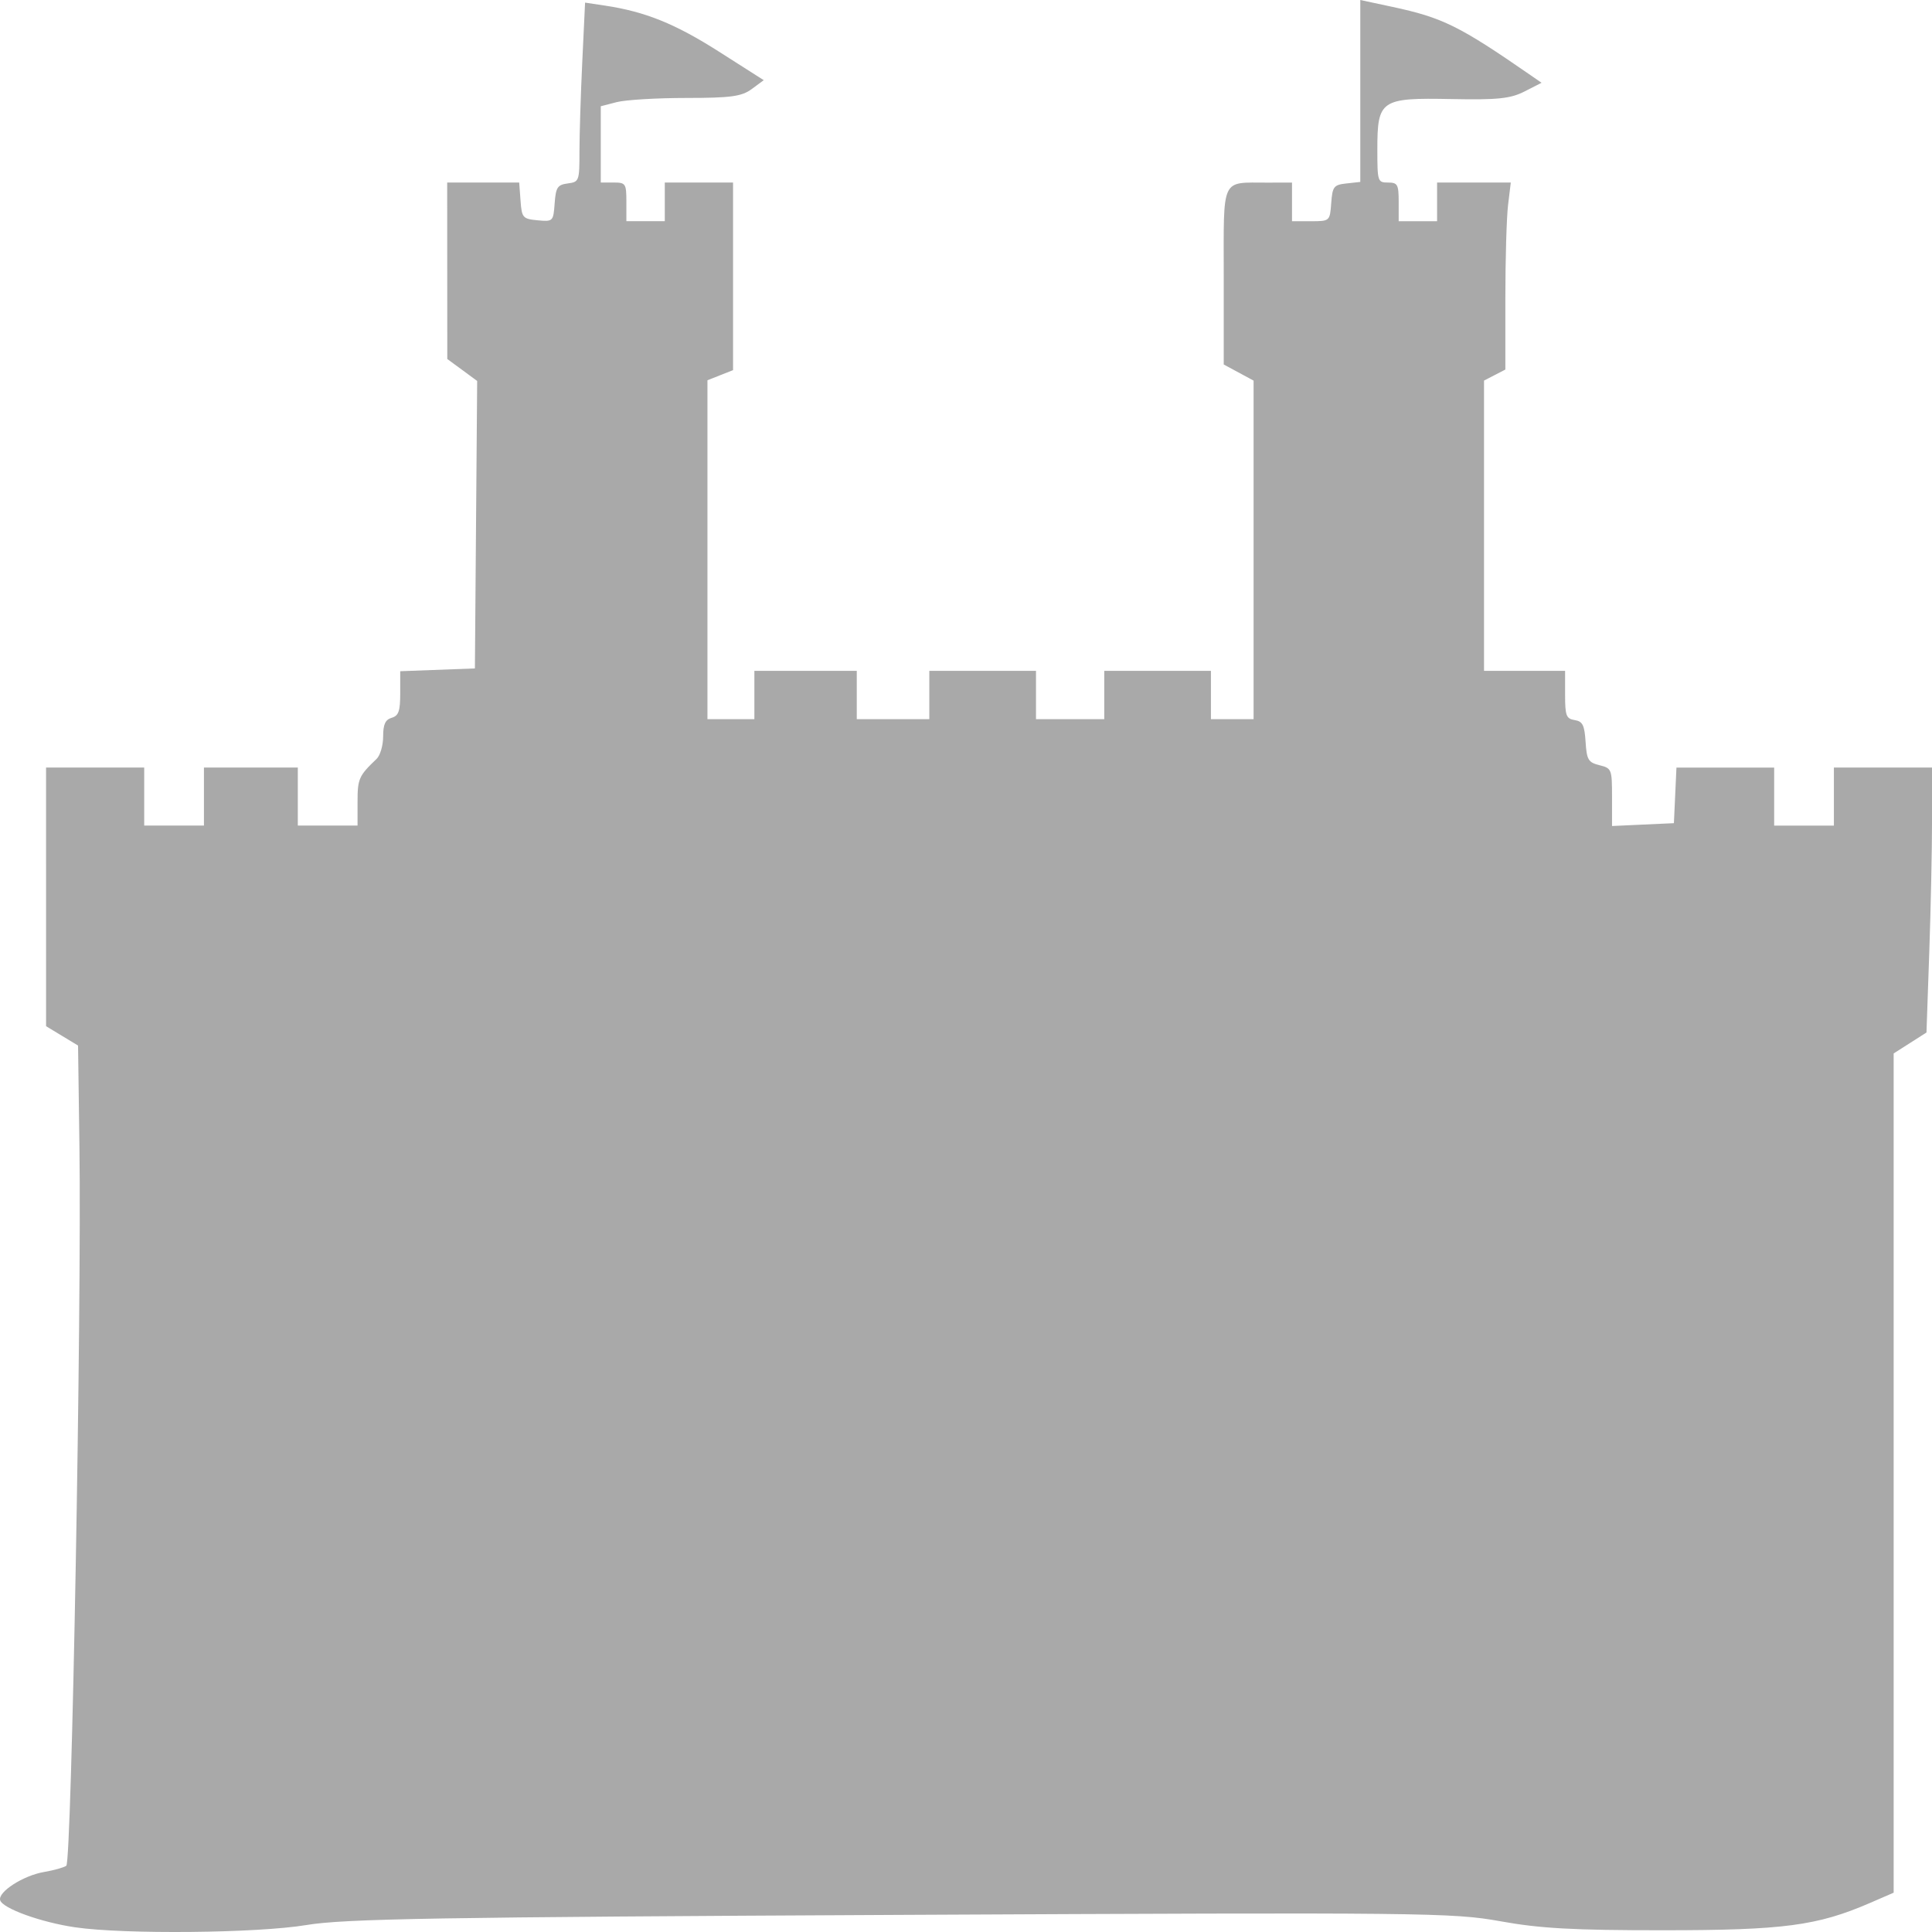
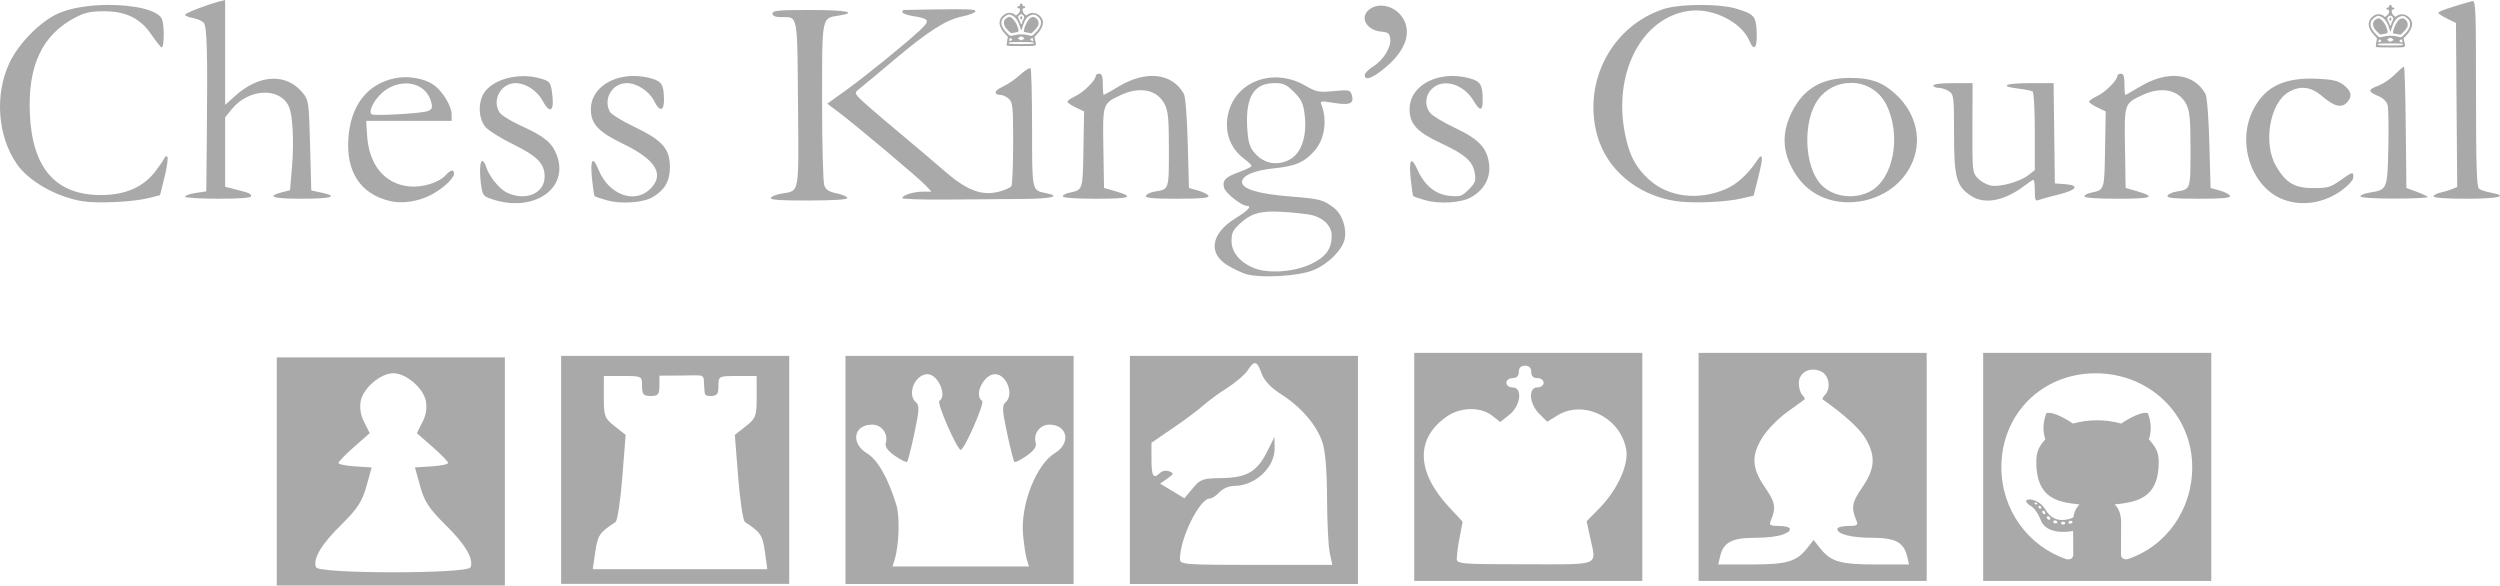
- <svg xmlns="http://www.w3.org/2000/svg" version="1.1" id="svg841" width="150" height="150" viewBox="0 0 150 150">
-   <defs id="defs845" />
-   <g id="g849">
-     <path style="fill:#a9a9a9;stroke-width:0.353;fill-opacity:1" d="m 5.831,149.635 c -2.652,-0.387 -5.64,-1.468 -5.819,-2.104 -0.182,-0.647 1.797,-1.917 3.415,-2.192 0.75,-0.127 1.525,-0.344 1.721,-0.482 0.414,-0.29 1.195,-43.019 1.02,-55.799 l -0.108,-7.882 -1.241,-0.751 -1.241,-0.751 -9.22e-4,-10.041 -9.21e-4,-10.041 h 3.81 3.81 v 2.252 2.252 h 2.319 2.319 v -2.252 -2.252 h 3.644 3.644 v 2.252 2.252 h 2.319 2.319 v -1.85 c 0,-1.785 0.103,-2.015 1.479,-3.326 0.28,-0.266 0.508,-1.049 0.508,-1.739 0,-0.94 0.167,-1.305 0.663,-1.452 0.54,-0.16 0.663,-0.512 0.663,-1.906 v -1.71 l 2.899,-0.108 2.899,-0.108 0.088,-11.16 0.088,-11.16 -1.16,-0.852 -1.16,-0.852 -0.004,-6.85 -0.004,-6.85 h 2.796 2.796 l 0.103,1.408 c 0.097,1.326 0.173,1.414 1.324,1.523 1.196,0.113 1.223,0.086 1.325,-1.314 0.091,-1.245 0.221,-1.444 1.015,-1.548 0.886,-0.116 0.911,-0.184 0.911,-2.475 0,-1.296 0.098,-4.428 0.218,-6.96 l 0.218,-4.604 1.551,0.233 c 3.12,0.469 5.442,1.407 8.844,3.574 l 3.477,2.215 -0.934,0.689 c -0.78,0.576 -1.619,0.69 -5.084,0.691 -2.283,0.001 -4.709,0.147 -5.393,0.323 l -1.242,0.321 v 2.961 2.961 h 0.994 c 0.939,0 0.994,0.083 0.994,1.501 v 1.501 h 1.491 1.491 v -1.501 -1.501 h 2.65 2.65 v 7.283 7.283 l -0.994,0.393 -0.994,0.393 v 13.157 13.157 h 1.822 1.822 v -1.877 -1.877 h 3.975 3.975 v 1.877 1.877 h 2.816 2.816 v -1.877 -1.877 h 4.141 4.141 v 1.877 1.877 h 2.65 2.65 v -1.877 -1.877 h 4.141 4.141 v 1.877 1.877 h 1.656 1.656 V 42.695 29.551 l -1.159,-0.626 -1.159,-0.626 v -6.831 c 0,-7.831 -0.257,-7.279 3.396,-7.289 l 1.905,-0.005 v 1.501 1.501 h 1.471 c 1.46,0 1.471,-0.01 1.574,-1.408 0.094,-1.285 0.197,-1.418 1.179,-1.525 l 1.077,-0.118 V 7.063 0 l 2.468,0.528 c 3.926,0.84 5.215,1.477 10.78,5.328 l 0.825,0.571 -1.322,0.675 c -1.092,0.557 -2.081,0.66 -5.676,0.589 -5.494,-0.109 -5.75,0.065 -5.75,3.913 0,2.49 0.025,2.569 0.828,2.569 0.745,0 0.828,0.15 0.828,1.501 v 1.501 h 1.491 1.491 v -1.501 -1.501 h 2.861 2.861 l -0.211,1.742 c -0.116,0.958 -0.211,4.225 -0.211,7.259 v 5.518 l -0.828,0.428 -0.828,0.428 V 40.816 52.085 h 3.147 3.147 v 1.851 c 0,1.633 0.087,1.865 0.745,1.971 0.617,0.099 0.763,0.39 0.846,1.69 0.09,1.396 0.209,1.597 1.077,1.813 0.947,0.236 0.976,0.308 0.976,2.482 v 2.239 l 2.402,-0.11 2.402,-0.11 0.099,-2.158 0.099,-2.158 h 3.793 3.793 v 2.252 2.252 h 2.319 2.319 V 61.844 59.592 h 3.81 3.81 v 4.069 c 0,2.238 -0.097,6.866 -0.216,10.286 l -0.216,6.217 -1.274,0.812 -1.274,0.812 v 32.58 32.58 l -1.829,0.793 c -4.091,1.774 -6.714,2.121 -16.06,2.124 -6.986,0.002 -9.57,-0.141 -12.652,-0.7 -3.685,-0.668 -5.948,-0.692 -46.545,-0.494 -36.054,0.176 -43.21,0.298 -46.149,0.788 -3.805,0.634 -14.127,0.736 -17.952,0.177 z" id="path1414" />
+ <svg xmlns="http://www.w3.org/2000/svg" width="1644" height="385.033" viewBox="0 0 1644 385.033" version="1.1" id="svg1241">
+   <defs id="defs1245" />
+   <g id="Group_1" data-name="Group 1" transform="translate(-200 -1225.967)" style="fill:#a9a9a9;fill-opacity:1">
+     <g id="Title" transform="translate(102.353 1162.839)" style="fill:#a9a9a9;fill-opacity:1">
+       <path id="path847" d="M245.707,63.128,242.215,64c-7.957,2-22.884,7.761-22.884,8.84,0,.639,2.373,1.607,5.274,2.151s6.068,1.945,7.036,3.113c2.1,2.529,2.566,18.943,2.042,71.786l-.388,39.082-6.982,1.047c-3.84.576-6.982,1.667-6.982,2.422s9.775,1.375,21.722,1.375c13.886,0,21.72-.577,21.72-1.6,0-1.761-.815-2.118-10.473-4.59l-6.593-1.688V140.222l4.6-5.582c11.066-13.426,31.479-14.226,37.3-1.463,2.592,5.678,3.464,23.238,2.008,40.376L288.375,188.2l-4.967,1.282c-10.991,2.84-6.632,4.337,12.632,4.337,19.834,0,24.768-1.549,12.892-4.05l-6.595-1.388-.775-29.519c-.735-27.955-.968-29.763-4.391-34.13-10.746-13.706-28.837-13.056-45.083,1.621l-6.382,5.765V63.128Zm1477.906.694a1.658,1.658,0,0,0-.457.072c-13.823,3.9-22.106,6.751-22.106,7.614,0,.57,2.613,2.315,5.812,3.879l5.826,2.843.4,53.94.414,53.939-3.513,1.421a56.474,56.474,0,0,1-7.783,2.333c-2.342.5-4.255,1.6-4.255,2.435,0,.921,8.554,1.521,21.72,1.521,21.178,0,28.261-1.784,15.894-4.01-3.2-.577-6.683-1.742-7.754-2.588-1.485-1.185-1.942-15.65-1.942-62.817C1725.869,70.389,1725.726,63.836,1723.613,63.821ZM168.707,66.361c-11.96.057-24.385,1.849-32.865,5.655-11.727,5.263-25.9,19.625-31.916,32.341-9.9,20.923-7.94,48.2,4.784,66.624,7.83,11.339,25.983,21.639,43.128,24.473,9.726,1.608,33.224.506,43.373-2.036l7.686-1.925,2.977-12.092c1.637-6.652,2.446-12.586,1.8-13.189s-1.477-.266-1.841.749-3.049,4.973-5.969,8.8c-7.953,10.415-19.67,15.555-35.612,15.624-29.664.126-45.205-17.31-46.935-52.659-1.579-32.251,7.91-52.611,29.869-64.095,6.177-3.23,9.978-4.067,18.66-4.106,14.542-.066,24.236,4.714,31.5,15.531,2.842,4.231,5.809,7.926,6.593,8.21,1.578.571,1.918-12.5.467-17.906C202.675,69.9,186.187,66.277,168.707,66.361Zm1047.949.015c-9.7-.028-19.567.895-25.143,2.731-33.777,11.119-53.027,47.436-43.7,82.455,6.043,22.7,26.117,39.77,51.442,43.745,10.889,1.709,32.6.871,43.685-1.687l7.9-1.824,3.144-12.527c3.354-13.355,3.01-16.545-1.109-10.289-5.688,8.634-13.071,15.336-20.342,18.465-18.176,7.818-37.984,5.305-50.72-6.435-8.514-7.847-12.481-15.3-15.354-28.86-8.627-40.7,10.866-78.191,42.6-81.95,15.267-1.808,33.971,7.666,38.972,19.74,3.027,7.307,5.262,4.713,4.831-5.6-.447-10.675-1.7-12.081-13.933-15.639C1233.66,67.166,1225.219,66.4,1216.656,66.376Zm-210.745.42a12.609,12.609,0,0,0-7.364,2.212c-7.17,5.022-2.726,13.968,7.413,14.918,4.63.434,5.5,1.143,5.923,4.809.646,5.608-4.647,14.052-11.433,18.246-2.943,1.819-5.352,4.3-5.352,5.508,0,3.57,3.966,2.544,10.983-2.842,14.68-11.268,20-23.334,14.762-33.467A17.373,17.373,0,0,0,1005.912,66.8Zm-278.562,2.4q-.99,0-2.088,0c-7.033.018-17.526.187-33.1.48A1.341,1.341,0,0,0,691,71.111c0,.778,2.966,1.9,6.593,2.5,11.357,1.872,11.931,2.874,5.257,9.169-9.324,8.793-36.293,30.671-49.328,40.016l-11.878,8.515,7.223,5.4c11.011,8.23,53.274,43.769,57.531,48.379l3.761,4.073h-5.6c-6.118,0-13.559,2.321-13.559,4.227h0c0,.661,13.092,1.1,29.092.967s38.341-.3,49.648-.387c19.643-.147,26.161-1.748,15.664-3.849-9.241-1.848-9.069-1.04-9.069-42.783,0-21.087-.453-38.793-1.007-39.346s-3.773,1.493-7.153,4.547a50.74,50.74,0,0,1-11.468,7.777c-5.257,2.2-5.815,5.233-.961,5.233,1.377,0,3.779,1.155,5.339,2.568,2.539,2.3,2.835,5.348,2.813,29.091-.013,14.588-.537,27.325-1.164,28.3s-4.166,2.592-7.864,3.586c-11.587,3.113-21.553-.693-36.719-14.022-5.119-4.5-19.084-16.332-31.031-26.293s-23.045-19.606-24.663-21.433c-2.913-3.289-2.9-3.357,1.535-6.827,2.463-1.928,11.468-9.423,20.009-16.657,23.41-19.822,35.478-27.636,46.055-29.821,4.972-1.027,9.041-2.621,9.041-3.543C739.1,69.616,737.241,69.216,727.35,69.193Zm-96.863.5c-21.032,0-24.825.355-24.825,2.327,0,1.651,1.692,2.334,5.819,2.351,10.984.045,10.423-2.884,10.934,57.073.516,60.379,1.135,56.943-10.647,58.955-3.65.623-6.9,1.931-7.229,2.906h0c-.428,1.285,6.492,1.746,25.139,1.675,17.649-.069,25.554-.624,25.173-1.771-.307-.92-3.506-2.255-7.11-2.967-4.925-.974-6.917-2.256-8.024-5.168-.821-2.158-1.472-26.449-1.472-54.862,0-56.971-.376-55.024,10.97-56.838C662.289,71.286,654.2,69.7,630.487,69.7Zm1047.986,37.237c-.443,0-3.184,2.386-6.1,5.3a36.4,36.4,0,0,1-10.81,7.293c-6.9,2.493-6.926,3.838-.143,6.675,3.456,1.441,5.726,3.635,6.355,6.12.528,2.131.728,14.8.443,28.157-.6,27.2-.7,27.446-12.2,29.285-3.4.543-6.183,1.659-6.183,2.48h0c0,.891,9.168,1.487,22.706,1.475,12.481-.01,22.206-.5,21.62-1.1s-4-2.158-7.568-3.476l-6.5-2.4-.414-39.908C1679.458,124.891,1678.916,106.933,1678.473,106.933Zm-857.922,4.654c-1.281,0-2.328.645-2.328,1.433,0,2.82-7.821,10.657-13.171,13.195-3,1.422-5.448,3.122-5.448,3.777s2.46,2.365,5.469,3.8l5.468,2.608-.426,25.052c-.46,27.005-.3,26.523-9.348,28.426-2.346.494-4.267,1.582-4.267,2.42,0,.923,8.664,1.521,22.031,1.521,22.871,0,25.639-1.18,12.013-5.121l-6.892-1.994-.427-26.145c-.481-29.488-.548-29.281,11.42-34.907,12.634-5.939,24.124-3.508,28.956,6.127,2.238,4.461,2.716,9.676,2.716,29.754,0,26.4.118,26.045-9.128,27.548-2.945.48-5.645,1.741-6,2.8-.494,1.481,4.318,1.934,20.559,1.934,15.564,0,21.042-.486,20.6-1.825-.336-1-3.36-2.595-6.723-3.537l-6.116-1.711-.808-29.434c-.484-17.614-1.517-30.679-2.572-32.536-7.806-13.729-24.93-15.57-43.092-4.633a109.172,109.172,0,0,1-9.571,5.409c-.323,0-.588-3.142-.588-6.982C822.878,113.4,822.275,111.587,820.551,111.587Zm671.822,0c-1.285,0-2.328.645-2.328,1.433,0,2.82-7.826,10.657-13.181,13.195-3,1.422-5.444,3.122-5.444,3.777s2.459,2.365,5.472,3.8l5.469,2.608-.428,25.052c-.457,27.005-.3,26.523-9.351,28.426-2.346.494-4.266,1.582-4.266,2.42,0,.923,8.661,1.521,22.027,1.521,22.877,0,25.647-1.18,12.01-5.121l-6.883-1.994-.428-26.145c-.485-29.488-.543-29.281,11.424-34.907,12.624-5.939,24.119-3.508,28.946,6.127,2.242,4.461,2.713,9.676,2.713,29.754.014,26.4.129,26.045-9.125,27.548-2.942.48-5.641,1.741-6,2.8-.486,1.481,4.327,1.934,20.564,1.934,15.565,0,21.049-.486,20.592-1.825-.328-1-3.356-2.595-6.726-3.537l-6.112-1.711-.8-29.434c-.485-17.614-1.528-30.679-2.585-32.536-7.8-13.729-24.919-15.57-43.083-4.633-4.941,2.975-9.254,5.409-9.568,5.409s-.585-3.142-.585-6.982C1494.7,113.4,1494.087,111.587,1492.373,111.587Zm-977.964,1.491c-15.478,0-28.2,8.9-28.2,21.782,0,9.821,4.7,14.878,21.326,22.929,21.814,10.567,27.5,20.432,17.286,29.976-10.283,9.6-27.1,3.115-33.524-12.939-3.791-9.475-5.636-7.2-4.394,5.415.61,6.188,1.387,11.528,1.727,11.871s3.947,1.558,8.016,2.7c9.406,2.648,23.794,1.686,30.108-2.012,8.061-4.721,11.42-10.537,11.42-19.777,0-12.083-4.9-17.648-23.2-26.376-8.037-3.833-15.357-8.357-16.265-10.053a12.722,12.722,0,0,1,11.237-18.8c6.622,0,14.809,5.448,18.016,11.989,3.366,6.866,6.338,6.517,6.312-.74-.036-9.865-1.325-12.248-7.656-14.144A42.625,42.625,0,0,0,514.409,113.078Zm538.383,0c-15.478,0-28.2,8.9-28.2,21.782,0,9.822,4.8,15.042,20.591,22.416,16.137,7.533,21.008,11.889,22.317,19.957.781,4.815.231,6.256-4.011,10.5-4.51,4.51-5.562,4.855-12.691,4.171-9.021-.867-16.3-6.742-20.848-16.836-4.247-9.417-5.918-7.562-4.664,5.177.61,6.188,1.387,11.528,1.728,11.871s3.947,1.558,8.014,2.7c9.485,2.67,23.8,1.678,30.266-2.1,8.257-4.821,12.435-12.345,11.636-20.944-1.031-11.078-6.453-16.992-22.517-24.566-7.447-3.511-14.747-7.9-16.222-9.754a11.649,11.649,0,0,1,1.06-15.853c7.23-7.23,20.838-3.341,27.437,7.842,4.123,6.988,6,6.862,5.971-.4-.036-9.865-1.325-12.248-7.656-14.144A42.617,42.617,0,0,0,1052.792,113.078Zm-611.1.117c-10.247.037-20.071,3.718-25.048,10.043-4.79,6.09-4.662,17.7.256,23.42,1.993,2.317,10.146,7.418,18.117,11.335,16.072,7.9,20.771,12.715,20.771,21.3,0,11.011-12.472,16.334-24.69,10.536-5.207-2.47-11.994-10.943-13.892-17.34-.57-1.92-1.686-3.491-2.482-3.491-1.649,0-1.876,8.835-.45,17.467.878,5.317,1.6,6.026,8.128,8.038,27,8.315,49.62-7.811,41.346-29.478-3.11-8.143-8.187-12.271-23.815-19.361-6.246-2.834-12.355-6.579-13.576-8.322-5.578-7.963.541-19.545,10.327-19.545,6.632,0,14.209,4.939,17.8,11.6,5.3,9.844,8.167,6.394,5.929-7.139-.8-4.86-1.721-5.861-6.756-7.37A41.346,41.346,0,0,0,441.688,113.195Zm-77.519.705a34.633,34.633,0,0,0-7.153.731c-18.1,3.881-28.907,18.067-30.3,39.758-1.411,21.98,8.035,36.206,27.16,40.9,8,1.962,18.327.506,26.778-3.777,7.894-4,15.551-10.989,15.551-14.193,0-3-2.163-2.623-5.381.931-4.474,4.945-15.3,8.308-24.032,7.47-16.115-1.549-26.488-14.042-27.732-33.4l-.624-9.7h56.217l-.007-4.267c-.01-5.159-5.479-14.5-11.029-18.834C379.053,115.952,371.508,113.885,364.17,113.9Zm572.379.131c-14.746-.04-27.915,8.982-31.274,23.976-2.649,11.818,1.284,22.722,10.706,29.688,2.555,1.888,4.645,3.93,4.645,4.538s-3.533,2.373-7.85,3.926c-9.328,3.354-11.43,5.506-10.193,10.433.867,3.456,11.438,11.881,14.906,11.881,3.727,0,.982,3.033-7.457,8.243-15.935,9.836-18.177,22.833-5.309,30.785a75.8,75.8,0,0,0,11.066,5.459c9.176,3.416,36.252,1.965,46.328-2.48,9.326-4.116,18.223-13.126,19.728-19.981,1.627-7.406-1.655-16.768-7.351-20.979-7.017-5.187-8.612-5.584-29.167-7.263-20.389-1.667-30.905-4.874-30.905-9.428,0-4.314,8.063-7.714,21.5-9.069,13.7-1.381,19.557-3.971,26.286-11.636,6.593-7.509,8.4-20.324,4.287-30.456-.863-2.127.144-2.231,8.394-.866,10.553,1.745,13.473.417,11.658-5.3-1.041-3.281-1.671-3.413-11.794-2.472-10.025.932-11.234.69-19.305-3.866A38.663,38.663,0,0,0,936.548,114.031Zm377.688.346c-.433,0-.87,0-1.314.01-17.672.237-29.429,7.372-36.949,22.421-6,12.008-6.338,23.177-1.044,34.546,6.125,13.152,16.171,21.326,29.431,23.948,15.815,3.126,33.1-2.422,43.465-13.948,15.391-17.119,13.531-41.241-4.4-57.024C1335,116.911,1327.605,114.356,1314.236,114.377Zm303.418.435c-19.721-.084-31.374,6.35-38.614,21.1-10.682,21.728-.514,50.874,20.406,58.528,12.367,4.531,26.775,2.176,38.257-6.252,4.427-3.249,7.483-6.707,7.483-8.464,0-3.89-.228-3.833-8.6,2.065-6.326,4.461-8.325,5.037-17.507,5.042-12.438.007-18.179-3.337-24.662-14.4-8.64-14.739-4.327-41.1,7.925-48.574,7.611-4.64,14.852-3.861,22.149,2.381,8.154,6.974,12.995,8.192,16.636,4.174,3.613-3.99,2.785-7.621-2.642-11.669-3.37-2.519-7.183-3.389-16.793-3.825C1620.31,114.851,1618.968,114.817,1617.654,114.811Zm-302.719,2.827a25.568,25.568,0,0,1,22.927,13.867c10.465,20.514,5.047,49.607-10.739,57.66-10.662,5.439-24.562,3.332-32.115-4.868-11.037-11.983-11.99-41.627-1.791-55.706A26.433,26.433,0,0,1,1314.934,117.639Zm-379.177.155c5.979,0,7.778.824,12.825,5.87,4.9,4.9,6.049,7.3,6.957,14.579,1.8,14.377-2.036,25.812-10.039,29.95-8.711,4.5-17.893,2.251-23.924-5.871-2.4-3.233-3.374-7.27-3.8-15.774C916.77,126.692,922.335,117.793,935.757,117.793Zm446.156,0c-7.561,0-12.894.642-12.894,1.552,0,.853,1.589,1.552,3.533,1.552a14.087,14.087,0,0,1,6.806,2.291c3.1,2.173,3.27,3.6,3.257,27.8-.016,28.888,1.505,34.5,11.07,40.875h0c8.911,5.935,22.053,3.459,35.308-6.652,2.74-2.091,5.379-3.8,5.863-3.8s.878,3.217.878,7.149c0,6.189.364,7,2.715,6.056,1.494-.6,7.424-2.245,13.178-3.656,11.928-2.926,13.72-6.033,3.89-6.745l-6.594-.477-.418-32.97-.418-32.97H1432.6c-16.392,0-20.768,2.045-7.69,3.594,4.287.508,8.475,1.344,9.309,1.859.885.547,1.514,11.488,1.514,26.332v25.4l-4.091,3.219c-5.6,4.407-18.738,8.091-24.8,6.953a18.57,18.57,0,0,1-8.6-4.8c-3.54-3.777-3.62-4.541-3.529-33.21l.093-29.344Zm-1017.682.187c7.98-.112,15.117,4.392,17.066,12.638.837,3.534.393,4.525-2.51,5.611-3.79,1.418-33.357,3.174-36.385,2.162s.713-9.119,6.586-14.275A23.745,23.745,0,0,1,364.231,117.98Zm570.9,84.25a197.267,197.267,0,0,1,22.331,1.831c9.211,1.127,15.91,7.032,15.91,14.022,0,8.661-3.71,13.833-13.282,18.517-10.636,5.2-27.559,6.623-37.021,3.106-9.623-3.577-15.565-10.49-15.565-18.106,0-5.339.911-7.2,5.658-11.548C919.186,204.534,924.4,202.212,935.136,202.231Z" fill="#a9a9a9" style="fill:#a9a9a9;fill-opacity:1" />
+       <path id="path863" d="M1320.142,94.574a24.012,24.012,0,0,1,.414-3l.414-2.184-1.9-2.041c-4.672-5.017-4.762-9.747-.243-12.823a5.68,5.68,0,0,1,6.281-.077l1.152.906,1.285-1.015c1.6-1.267,1.912-3.855.46-3.855-.485,0-.874-.291-.874-.655s.388-.655.874-.655a.772.772,0,0,0,.874-.874.874.874,0,1,1,1.747,0,.772.772,0,0,0,.874.874c.485,0,.874.291.874.655s-.388.655-.874.655c-1.325,0-1.169,2.286.253,3.708l1.126,1.126,1.437-.888c3.715-2.3,8.96.339,9.7,4.87.341,2.1-1.273,5.62-3.738,8.143l-1.844,1.887.466,2.175c.909,4.24,1.761,3.879-9.144,3.879-9.084,0-9.61-.045-9.61-.814Zm17.91-1.152c0-.559-1.213-.655-8.3-.655s-8.3.1-8.3.655,1.213.655,8.3.655S1338.052,93.982,1338.052,93.422Zm-14.472-2.69c-.79-.952-1.69-.688-1.69.5,0,1,.088,1.043,1.089.587C1323.823,91.431,1323.958,91.188,1323.58,90.733Zm14.036.505c0-1.166-.794-1.434-1.664-.564-.413.413-.313.648.459,1.077a11.23,11.23,0,0,0,1.1.564A2.7,2.7,0,0,0,1337.615,91.238Zm-5.679-.835a4.254,4.254,0,0,0-1.092-.873c-1.014-.665-1.173-.663-2.225.027l-1.133.742,1.007.76c.9.679,1.137.693,2.225.13a4.224,4.224,0,0,0,1.217-.786Zm-5.027-2.483a19.109,19.109,0,0,1,8.459.558c1.412.439,1.551.371,3.822-1.872,3.887-3.839,4.643-7.618,2.024-10.116-1.99-1.9-3.377-2.209-5.558-1.244-2.083.921-3.66,3.152-4.854,6.867-.378,1.175-.788,2.431-.912,2.791s-.509-.425-.855-1.746c-1.016-3.876-2.8-6.619-5.065-7.785-1.819-.937-2.079-.966-3.463-.387a8.513,8.513,0,0,0-2.678,2.029c-2.161,2.568-1.331,5.784,2.525,9.788,1.6,1.666,2.241,2.058,2.989,1.841.522-.152,2.127-.478,3.567-.724Zm-5.743-2.68c-2.225-2.311-2.771-3.355-2.771-5.292a3,3,0,0,1,1.344-2.65,4.706,4.706,0,0,1,2.236-1.131c1.41,0,4.051,3.012,5.09,5.8,1.391,3.738,1.306,4.089-1.081,4.447a20.488,20.488,0,0,0-2.521.5c-.275.106-1.308-.647-2.3-1.673Zm12.581,1.285-2.339-.449.253-1.558c.424-2.61,2.813-6.974,4.215-7.7,1.739-.9,2.34-.825,3.89.48a4.1,4.1,0,0,1,.856,5.123c-.547,1.069-3.932,4.7-4.3,4.61-.13-.032-1.289-.259-2.576-.506Zm-3.558-6.115a8.433,8.433,0,0,1,.869-2.268c.79-1.549.809-1.8.208-2.713-.814-1.243-2-1.292-3.05-.128-.773.854-.768.938.151,2.778a10.257,10.257,0,0,1,.948,2.4.472.472,0,0,0,.437.5A.514.514,0,0,0,1330.189,80.41Zm-1.06-3.223c-.358-.934.441-1.812,1.074-1.179.475.475.136,1.908-.451,1.908-.189,0-.469-.328-.623-.728Z" transform="translate(-560.539 -1.981)" fill="#a9a9a9" style="fill:#a9a9a9;fill-opacity:1" />
+       <path id="path863-2" d="M2988.282,96.28a24.018,24.018,0,0,1,.414-3l.414-2.184-1.9-2.041c-4.672-5.017-4.762-9.747-.243-12.823a5.681,5.681,0,0,1,6.281-.077l1.152.906,1.286-1.015c1.6-1.267,1.912-3.855.46-3.855-.486,0-.874-.291-.874-.655s.388-.655.874-.655a.772.772,0,0,0,.874-.874.874.874,0,1,1,1.747,0,.772.772,0,0,0,.874.874c.485,0,.874.291.874.655s-.388.655-.874.655c-1.325,0-1.169,2.286.252,3.708l1.126,1.126,1.437-.888c3.714-2.3,8.96.339,9.7,4.87.341,2.1-1.274,5.62-3.738,8.143l-1.844,1.887.467,2.175c.909,4.24,1.761,3.879-9.144,3.879C2988.808,97.094,2988.282,97.05,2988.282,96.28Zm17.91-1.152c0-.559-1.213-.655-8.3-.655s-8.3.1-8.3.655,1.213.655,8.3.655S3006.192,95.688,3006.192,95.128Zm-14.472-2.69c-.79-.952-1.69-.688-1.69.5,0,1,.088,1.043,1.089.587C2991.963,93.137,2992.1,92.894,2991.72,92.439Zm14.036.505c0-1.166-.794-1.434-1.665-.564-.413.413-.313.648.459,1.077a11.227,11.227,0,0,0,1.1.564A2.693,2.693,0,0,0,3005.755,92.944Zm-5.679-.835a4.254,4.254,0,0,0-1.092-.873c-1.014-.665-1.173-.663-2.225.027l-1.133.742,1.007.76c.9.679,1.137.693,2.225.13a4.224,4.224,0,0,0,1.217-.786Zm-5.028-2.483a19.11,19.11,0,0,1,8.459.558c1.412.439,1.551.371,3.822-1.872,3.887-3.839,4.643-7.618,2.024-10.116-1.99-1.9-3.376-2.209-5.558-1.244-2.083.921-3.66,3.152-4.854,6.867-.378,1.175-.788,2.431-.912,2.791s-.509-.425-.855-1.746c-1.016-3.876-2.8-6.619-5.065-7.785-1.819-.937-2.078-.966-3.463-.387a8.515,8.515,0,0,0-2.678,2.029c-2.16,2.568-1.331,5.784,2.525,9.788,1.6,1.666,2.241,2.058,2.989,1.841.522-.152,2.127-.478,3.567-.724Zm-5.743-2.68c-2.225-2.311-2.771-3.355-2.771-5.292a3,3,0,0,1,1.344-2.65,4.706,4.706,0,0,1,2.236-1.131c1.41,0,4.051,3.012,5.09,5.8,1.391,3.738,1.306,4.089-1.081,4.447a20.507,20.507,0,0,0-2.522.5c-.275.106-1.308-.647-2.3-1.673Zm12.581,1.285-2.339-.449.253-1.558c.424-2.61,2.813-6.974,4.215-7.7,1.739-.9,2.34-.825,3.89.48a4.1,4.1,0,0,1,.856,5.123c-.547,1.069-3.932,4.7-4.3,4.61-.13-.032-1.289-.259-2.576-.506Zm-3.558-6.115a8.433,8.433,0,0,1,.869-2.268c.79-1.549.809-1.8.208-2.713-.814-1.243-2-1.292-3.05-.128-.773.854-.768.938.151,2.778a10.256,10.256,0,0,1,.947,2.4.472.472,0,0,0,.437.5.514.514,0,0,0,.437-.563Zm-1.06-3.223c-.358-.934.441-1.812,1.074-1.179.475.475.136,1.908-.451,1.908C2997.7,79.621,2997.423,79.293,2997.269,78.892Z" transform="translate(-1328.331 -2.766)" fill="#a9a9a9" style="fill:#a9a9a9;fill-opacity:1" />
+     </g>
+     <path id="rect2688" d="M26.959,23.342v149.93h150V23.342Zm88.31,12.779c2.232.012,3.306.043,4.218.483,1.824.88,1.168,3.462,1.51,6.313.567,4.731-.514,6.8,3.85,6.8,4.652,0,5.557-1.07,5.557-6.571,0-6.5.127-6.571,12.559-6.571H155.52l.021,13.689c.019,12.7-.5,14.1-7.169,19.359l-7.189,5.669,2.205,27.917c1.213,15.354,3.213,28.574,4.444,29.376,10.332,6.738,11.636,8.68,13.122,19.53l1.574,11.5H47.773l1.647-11.489c1.556-10.85,2.8-12.682,13.32-19.541,1.231-.8,3.231-14.022,4.444-29.376l2.205-27.917L62.2,69.623c-6.672-5.261-7.188-6.654-7.169-19.359l.021-13.689H67.61c12.432,0,12.559.066,12.559,6.571,0,5.549.888,6.571,5.708,6.571,4.841,0,5.708-1.015,5.708-6.68v-6.68l15.558-.12c3.111-.024,5.893-.128,8.125-.116Z" transform="translate(542.041 1436.658)" fill="#a9a9a9" style="fill:#a9a9a9;fill-opacity:1" />
+     <path id="rect2084" d="M25.051,14.882v150h150v-150ZM101.687,25.3c8.273,0,19.518,9.488,21.4,18.054a21.429,21.429,0,0,1-2.222,14.012L117.176,64.7l10.287,9.006c5.658,4.954,10.279,9.714,10.268,10.578s-4.92,1.877-10.91,2.251l-10.892.68L119.348,99.6c2.746,9.949,6.006,14.93,16.576,25.328,13.164,12.951,18.742,22.358,16.588,27.973-1.68,4.378-99.968,4.378-101.648,0-2.155-5.615,3.424-15.022,16.588-27.973,10.57-10.4,13.83-15.38,16.576-25.328l3.419-12.384-10.892-.68c-5.991-.374-10.9-1.387-10.91-2.251s4.611-5.624,10.268-10.578L86.2,64.7,82.51,57.362a21.428,21.428,0,0,1-2.222-14.012c1.882-8.567,13.127-18.054,21.4-18.054Z" transform="translate(356.949 1446.118)" fill="#a9a9a9" style="fill:#a9a9a9;fill-opacity:1" />
+     <path id="rect3289" d="M27.877,26.519v150h150v-150ZM81.818,38.547c6.855,0,13.131,14.187,7.78,17.584-1.879,1.193,11.668,32.17,14.069,32.17s15.948-30.977,14.069-32.17c-5.7-3.616,1.041-17.584,8.481-17.584,7.65,0,12.724,13.533,6.927,18.475-2.393,2.041-2.246,5.061.99,20.274,2.092,9.832,4.245,18.331,4.785,18.886s4.166-1.225,8.058-3.954c4.86-3.409,6.735-6.075,5.988-8.513a9.355,9.355,0,0,1,8.893-12c12.063,0,14.5,12.177,3.748,18.7-12.329,7.473-22.735,34.029-20.982,53.547.579,6.444,1.7,13.815,2.482,16.38L148.533,165H58.8l1.429-4.664c2.945-9.613,3.478-28.236,1.032-36.059C55.716,106.556,49.03,94.839,42.043,90.6c-11.052-6.7-8.837-18.888,3.432-18.888a9.355,9.355,0,0,1,8.893,12c-.747,2.438,1.128,5.1,5.988,8.513,3.892,2.73,7.518,4.509,8.058,3.954S71.107,87.128,73.2,77.3c3.236-15.214,3.384-18.234.99-20.274-6.1-5.2-.622-18.475,7.628-18.475Z" transform="translate(728.123 1433.481)" fill="#a9a9a9" style="fill:#a9a9a9;fill-opacity:1" />
+     <path id="rect910" d="M23.589,10.421v150h150v-150Zm82.191,4.764c1.512-.064,2.756,2.136,4.425,6.753,1.746,4.828,5.893,9.238,12.941,13.76,13.191,8.465,23.34,20.307,27.081,31.6,1.916,5.784,2.965,18.569,3.028,36.909.053,15.433.858,31.568,1.79,35.855l1.694,7.794H106.624c-46.687,0-50.116-.253-50.116-3.7,0-13.743,12.9-39.945,19.671-39.945,1.4,0,4.242-1.871,6.311-4.157a14.735,14.735,0,0,1,9.779-4.157c13.677,0,26.653-12.092,26.51-24.7l-.086-7.514L114.1,72.9c-6.8,13.667-13.381,17.594-29.93,17.86-12.82.206-14.2.69-19.264,6.755l-5.455,6.533L51.477,99.24,43.5,94.426l4.784-3.351c4.291-3.006,4.412-3.494,1.168-4.738a6.084,6.084,0,0,0-5.971.967c-4.381,4.381-5.68,2.389-5.68-8.71V67.529l14.3-9.772c7.866-5.375,16.567-11.871,19.334-14.435A143.631,143.631,0,0,1,87.107,31.832c5.85-3.754,12.137-9.115,13.97-11.913,2.014-3.074,3.45-4.682,4.7-4.735Z" transform="translate(919.411 1449.579)" fill="#a9a9a9" style="fill:#a9a9a9;fill-opacity:1" />
+     <path id="rect1655" d="M25.807,35.476v150h150v-150Zm72.848,8.451q4.081,0,4.081,4.08t4.08,4.081c2.267,0,4.081,1.36,4.081,3.061s-1.814,3.06-4.081,3.06c-6.187,0-5.459,10.678,1.18,17.318l5.261,5.261,6.712-4.148c17.35-10.723,41.853,1.583,45.287,22.745,1.593,9.819-5.948,26.248-17.459,38.032l-8.611,8.816,2.178,10.158c4.248,19.806,8.228,18.118-42.709,18.118-42.432,0-44.888-.208-44.888-3.8a112.14,112.14,0,0,1,1.934-14l1.934-10.2-8.876-9.531C26.936,113.54,26.517,91.448,47.625,77.082c8.813-6,21.962-6.158,29.335-.358l5.381,4.232,6-4.742c7.49-5.917,8.933-18,2.149-18-2.267,0-4.08-1.36-4.08-3.06s1.813-3.061,4.08-3.061q4.081,0,4.081-4.081t4.081-4.08Z" transform="translate(1104.193 1422.524)" fill="#a9a9a9" style="fill:#a9a9a9;fill-opacity:1" />
+     <path id="rect52" d="M.5-.1v150h150V-.1ZM75.65,10.906A12.784,12.784,0,0,1,81,12.107c5.335,2.431,6.8,11.28,2.564,15.513-1.268,1.268-1.925,2.572-1.461,2.9C96.4,40.567,106.539,49.829,110.321,56.282c6.795,11.594,6.221,19.843-2.236,32.137-6.822,9.917-7.392,13.248-3.752,21.907,1.211,2.881.345,3.409-5.592,3.409-3.864,0-7.025.9-7.025,2,0,3.437,9.472,5.794,23.282,5.794,14.872,0,20.442,3,22.614,12.172l1.268,5.356H117.148c-11.519,0-18.873-.434-24.222-1.929a14.089,14.089,0,0,1-3.358-1.187c-3.758-1.662-6.477-4.147-9.365-7.82l-4.067-5.171-4.067,5.171c-7.177,9.124-13.3,10.935-36.946,10.935H13.391l1.268-5.356c2.172-9.174,7.742-12.172,22.614-12.172,8.1,0,14.7-.812,18.782-2.176,1.135-.61,2.278-1.183,3.416-1.712a2.534,2.534,0,0,0,1.083-1.906c0-1.1-3.161-2-7.025-2-5.938,0-6.8-.528-5.592-3.409,3.64-8.659,3.069-11.991-3.752-21.907-8.842-12.855-9.2-21.1-1.436-33.335C45.81,50.257,53.041,42.91,58.817,38.756S69.7,30.917,70.163,30.565s-.193-1.677-1.461-2.945-2.3-4.777-2.3-7.8c0-5.371,4.121-8.89,9.253-8.915ZM71.259,117.2l-.162.11q.069.077.136.156c.009-.089.02-.179.025-.266Zm16.292,1.783-1.707.053H87.6l-.05-.053Zm7.849,8.708-.019.1.039,0,.023-.1Zm10.893,1.328,0,.019,2.338.266-2.339-.285Zm-65.125,1.656-3.118.029h3.094l.024-.029Z" transform="translate(1316.497 1458.103)" fill="#a9a9a9" style="fill:#a9a9a9;fill-opacity:1" />
+     <path id="rect3907" d="M29.093,44.548v150h150v-150ZM103,57.992c35.1,0,63.564,26.646,63.564,61.742,0,28.062-17.156,52.076-42.461,60.477-3.214.582-4.378-1.417-4.378-3.062,0-2.075.076-12.627.076-21.154,0-5.946-1.974-9.742-4.3-11.741,14.145-1.594,29.049-3.543,29.049-27.961,0-6.933-2.48-10.425-6.529-14.9.658-1.645,2.809-8.4-.658-17.182-5.289-1.67-17.46,6.832-17.46,6.832a59.782,59.782,0,0,0-31.782,0s-12.171-8.477-17.46-6.832c-3.467,8.755-1.316,15.537-.658,17.182-4.049,4.454-5.972,7.945-5.972,14.9,0,24.343,14.271,26.393,28.416,27.961a14.063,14.063,0,0,0-4.049,8.527c-3.618,1.67-12.905,4.479-18.447-5.289a13.357,13.357,0,0,0-9.767-6.529c-6.2-.076-.4,3.9-.4,3.9,4.15,1.9,7.035,9.261,7.035,9.261,3.72,11.336,21.433,7.541,21.433,7.541,0,5.314.076,13.968.076,15.537,0,1.645-1.139,3.644-4.378,3.062-25.228-8.452-42.89-32.465-42.89-60.527,0-35.1,26.848-61.742,61.945-61.742Zm-39.514,84.97a1.678,1.678,0,0,1,.52.078c.506.253.759.658.582.987a.753.753,0,0,1-1.088.177c-.506-.253-.759-.658-.582-.987a.686.686,0,0,1,.568-.255ZM66.1,145.1a1.346,1.346,0,0,1,.862.424c.43.481.506,1.063.177,1.316-.329.329-.911.152-1.316-.253-.43-.481-.506-1.063-.177-1.316A.6.6,0,0,1,66.1,145.1Zm2.563,3.265a1.262,1.262,0,0,1,.981.652,1.154,1.154,0,0,1,0,1.569c-.329.253-1.012,0-1.417-.582s-.4-1.24,0-1.493A.658.658,0,0,1,68.666,148.36Zm3.074,3.612a1.534,1.534,0,0,1,1.019.506c.506.481.658,1.24.329,1.569-.329.4-1.063.329-1.645-.253-.582-.481-.734-1.24-.329-1.569a.748.748,0,0,1,.626-.253Zm4.618,2.779a1.646,1.646,0,0,1,.374.055c.759.228,1.24.81,1.088,1.316a1.187,1.187,0,0,1-1.569.506c-.759-.152-1.265-.734-1.088-1.24a1.182,1.182,0,0,1,1.195-.638Zm10.261.2c.623.019,1.155.323,1.221.744.076.506-.43.987-1.164,1.164-.759.177-1.417-.152-1.493-.658-.076-.582.43-1.063,1.164-1.24a2.131,2.131,0,0,1,.272-.01Zm-4.863.659c.7-.016,1.276.374,1.276.919,0,.506-.582.911-1.316.911-.835.076-1.417-.329-1.417-.911,0-.506.582-.911,1.316-.911.047-.005.094-.007.141-.009Z" transform="translate(1475.044 1413.452)" fill="#a9a9a9" style="fill:#a9a9a9;fill-opacity:1" />
  </g>
</svg>
